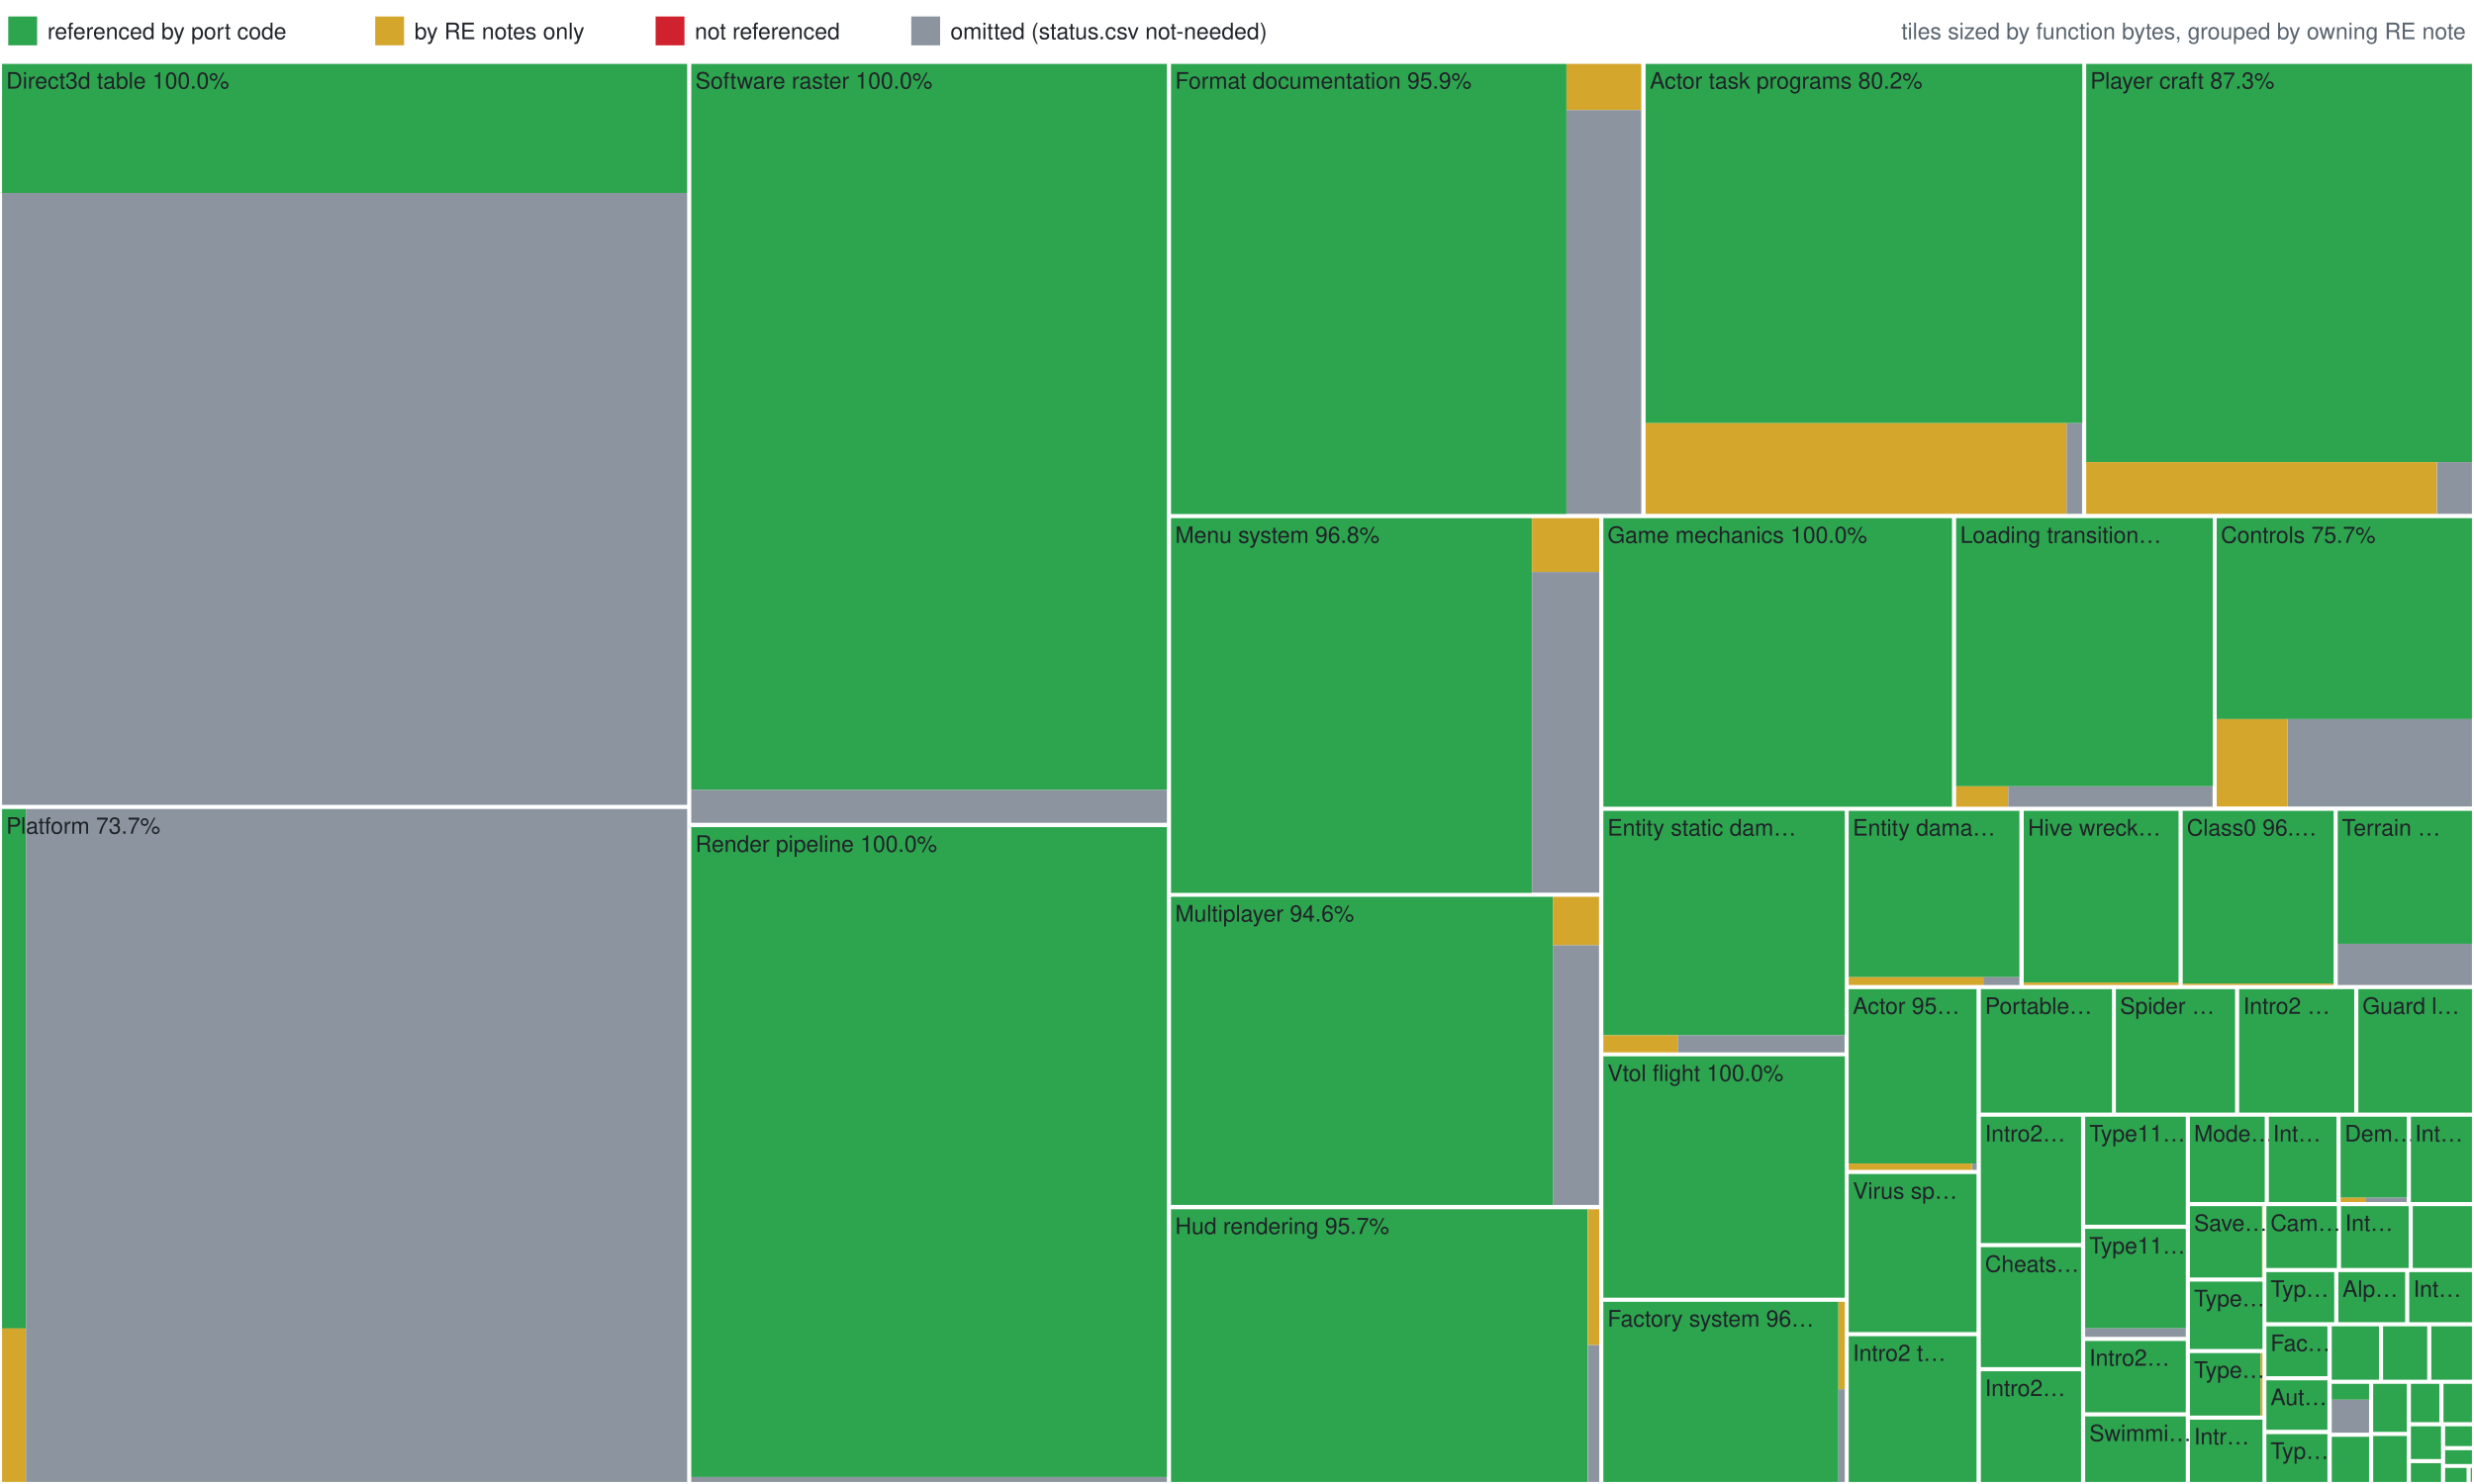
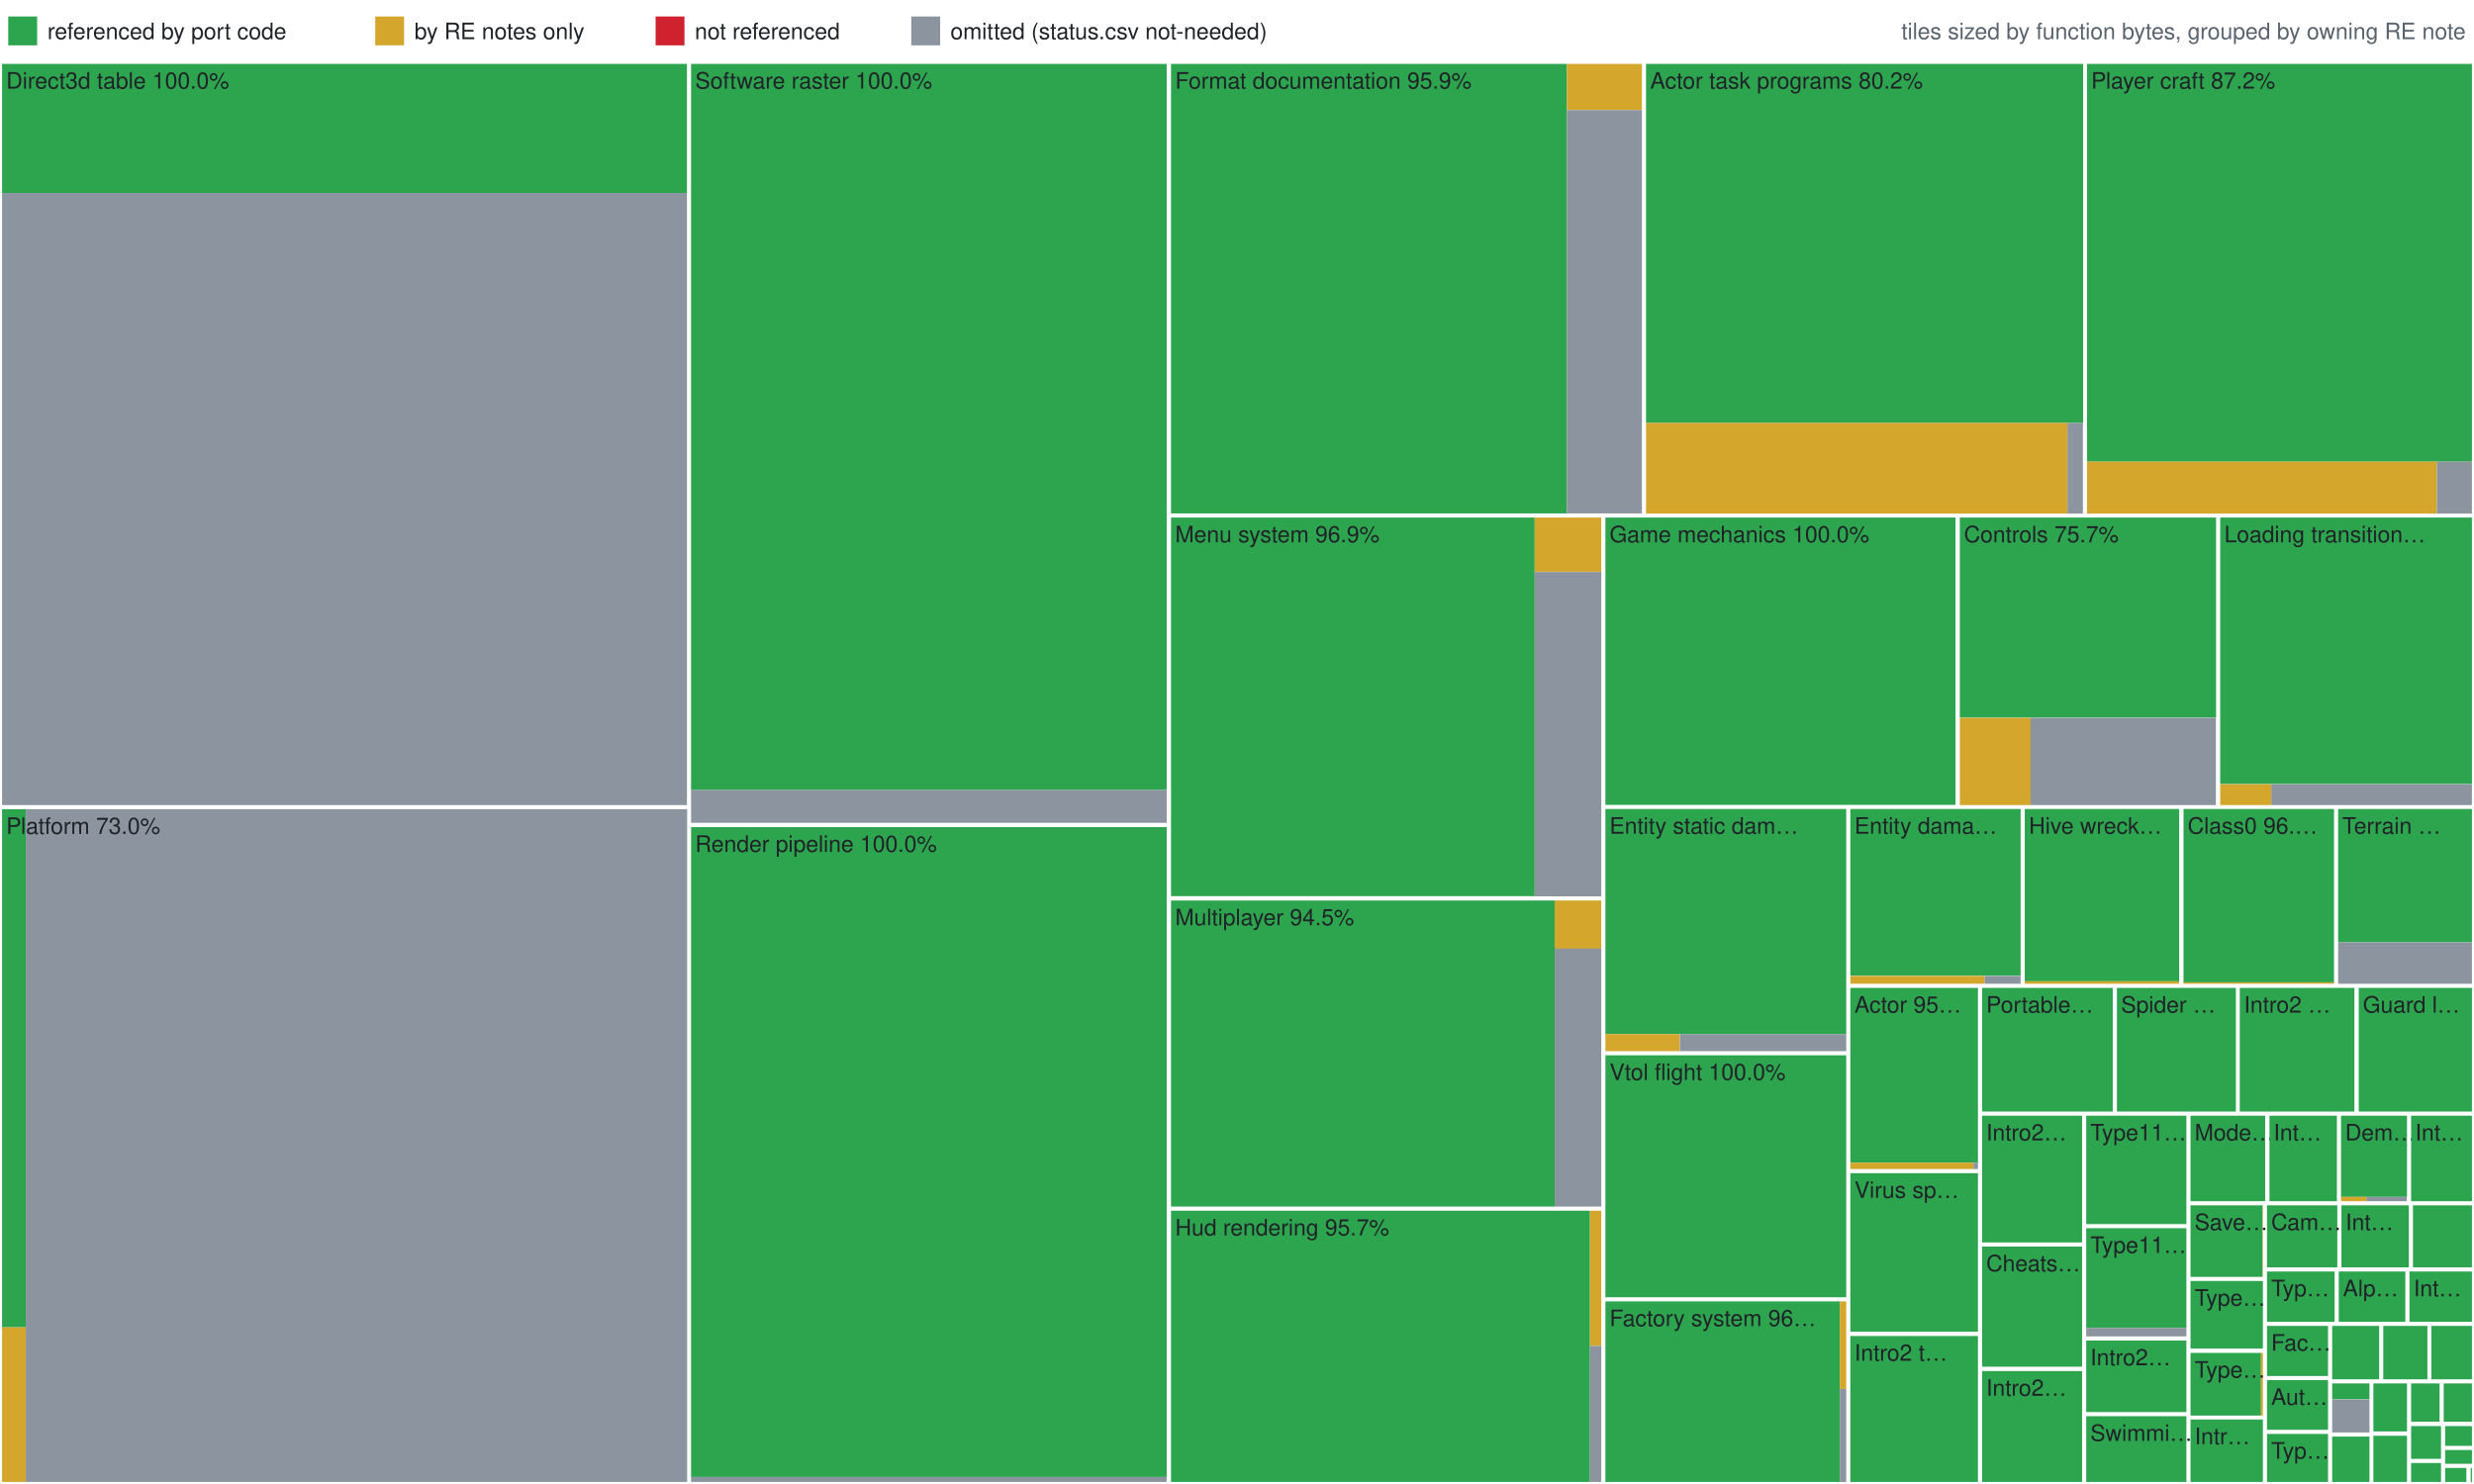
<svg xmlns="http://www.w3.org/2000/svg" width="1200" height="720" viewBox="0 0 1200 720" font-family="Segoe UI, Helvetica, Arial, sans-serif" font-size="11">
  <rect width="1200" height="720" fill="#ffffff" />
  <rect x="4" y="8" width="14" height="14" fill="#2da44e" />
  <text x="23" y="19" fill="#1f2328">referenced by port code</text>
  <rect x="182" y="8" width="14" height="14" fill="#d4a72c" />
  <text x="201" y="19" fill="#1f2328">by RE notes only</text>
  <rect x="318" y="8" width="14" height="14" fill="#cf222e" />
  <text x="337" y="19" fill="#1f2328">not referenced</text>
  <rect x="442" y="8" width="14" height="14" fill="#8c959f" />
  <text x="461" y="19" fill="#1f2328">omitted (status.csv not-needed)</text>
  <text x="1196" y="19" fill="#59636e" text-anchor="end">tiles sized by function bytes, grouped by owning RE note</text>
  <g>
-     <rect x="1" y="31" width="332.3" height="62.6" fill="#2da44e" />
-     <rect x="1" y="93.6" width="332.3" height="296.9" fill="#8c959f" />
+     <rect x="1" y="31" width="332.2" height="62.6" fill="#2da44e" />
+     <rect x="1" y="93.6" width="332.2" height="297" fill="#8c959f" />
    <text x="3" y="43" fill="#1f2328">Direct3d table 100.0%</text>
  </g>
  <g>
-     <rect x="1" y="392.5" width="11.6" height="252.1" fill="#2da44e" />
-     <rect x="1" y="644.5" width="11.6" height="74.5" fill="#d4a72c" />
-     <rect x="12.6" y="392.5" width="320.7" height="326.5" fill="#8c959f" />
-     <text x="3" y="404.5" fill="#1f2328">Platform 73.7%</text>
-   </g>
-   <g>
-     <rect x="335.3" y="31" width="230.7" height="352.3" fill="#2da44e" />
-     <rect x="335.3" y="383.3" width="230.7" height="15.9" fill="#8c959f" />
-     <text x="337.3" y="43" fill="#1f2328">Software raster 100.0%</text>
-   </g>
-   <g>
-     <rect x="335.3" y="401.3" width="230.7" height="315.3" fill="#2da44e" />
-     <rect x="335.3" y="716.6" width="230.7" height="2.4" fill="#8c959f" />
-     <text x="337.3" y="413.3" fill="#1f2328">Render pipeline 100.0%</text>
-   </g>
-   <g>
-     <rect x="568" y="31" width="191.8" height="218.4" fill="#2da44e" />
-     <rect x="759.8" y="31" width="36.3" height="22.4" fill="#d4a72c" />
-     <rect x="759.8" y="53.4" width="36.3" height="195.9" fill="#8c959f" />
+     <rect x="1" y="392.6" width="11.5" height="251.4" fill="#2da44e" />
+     <rect x="1" y="644" width="11.5" height="75" fill="#d4a72c" />
+     <rect x="12.5" y="392.6" width="320.8" height="326.4" fill="#8c959f" />
+     <text x="3" y="404.6" fill="#1f2328">Platform 73.0%</text>
+   </g>
+   <g>
+     <rect x="335.2" y="31" width="230.7" height="352.3" fill="#2da44e" />
+     <rect x="335.2" y="383.3" width="230.7" height="15.9" fill="#8c959f" />
+     <text x="337.2" y="43" fill="#1f2328">Software raster 100.0%</text>
+   </g>
+   <g>
+     <rect x="335.2" y="401.3" width="230.7" height="315.3" fill="#2da44e" />
+     <rect x="335.2" y="716.6" width="230.7" height="2.4" fill="#8c959f" />
+     <text x="337.2" y="413.3" fill="#1f2328">Render pipeline 100.0%</text>
+   </g>
+   <g>
+     <rect x="568" y="31" width="192" height="218.1" fill="#2da44e" />
+     <rect x="760" y="31" width="36.4" height="22.4" fill="#d4a72c" />
+     <rect x="760" y="53.4" width="36.4" height="195.7" fill="#8c959f" />
    <text x="570" y="43" fill="#1f2328">Format documentation 95.9%</text>
  </g>
  <g>
-     <rect x="798.2" y="31" width="211.8" height="174.3" fill="#2da44e" />
-     <rect x="798.2" y="205.3" width="204.2" height="44" fill="#d4a72c" />
-     <rect x="1002.4" y="205.3" width="7.5" height="44" fill="#8c959f" />
-     <text x="800.2" y="43" fill="#1f2328">Actor task programs 80.2%</text>
-   </g>
-   <g>
-     <rect x="1011.9" y="31" width="187.1" height="193.2" fill="#2da44e" />
-     <rect x="1011.9" y="224.2" width="170" height="25.1" fill="#d4a72c" />
-     <rect x="1182" y="224.2" width="17" height="25.1" fill="#8c959f" />
-     <text x="1013.9" y="43" fill="#1f2328">Player craft 87.3%</text>
-   </g>
-   <g>
-     <rect x="568" y="251.4" width="175" height="181.8" fill="#2da44e" />
-     <rect x="743.1" y="251.4" width="32.6" height="26.1" fill="#d4a72c" />
-     <rect x="743.1" y="277.5" width="32.6" height="155.6" fill="#8c959f" />
-     <text x="570" y="263.4" fill="#1f2328">Menu system 96.8%</text>
-   </g>
-   <g>
-     <rect x="568" y="435.1" width="185.2" height="149.5" fill="#2da44e" />
-     <rect x="753.2" y="435.1" width="22.4" height="23.5" fill="#d4a72c" />
-     <rect x="753.2" y="458.6" width="22.4" height="126" fill="#8c959f" />
-     <text x="570" y="447.1" fill="#1f2328">Multiplayer 94.6%</text>
-   </g>
-   <g>
-     <rect x="568" y="586.7" width="202.1" height="132.3" fill="#2da44e" />
-     <rect x="770.2" y="586.7" width="5.5" height="65.9" fill="#d4a72c" />
-     <rect x="770.2" y="652.6" width="5.5" height="66.4" fill="#8c959f" />
-     <text x="570" y="598.7" fill="#1f2328">Hud rendering 95.7%</text>
-   </g>
-   <g>
-     <rect x="777.7" y="251.4" width="169.1" height="140" fill="#2da44e" />
-     <text x="779.7" y="263.4" fill="#1f2328">Game mechanics 100.0%</text>
-   </g>
-   <g>
-     <rect x="948.8" y="251.4" width="124.5" height="130.1" fill="#2da44e" />
-     <rect x="948.8" y="381.5" width="25.3" height="9.9" fill="#d4a72c" />
-     <rect x="974.1" y="381.5" width="99.1" height="9.9" fill="#8c959f" />
-     <text x="950.8" y="263.4" fill="#1f2328">Loading transition…</text>
-   </g>
-   <g>
-     <rect x="1075.2" y="251.4" width="123.8" height="97.5" fill="#2da44e" />
-     <rect x="1075.2" y="348.9" width="34.2" height="42.4" fill="#d4a72c" />
-     <rect x="1109.5" y="348.9" width="89.5" height="42.4" fill="#8c959f" />
-     <text x="1077.2" y="263.4" fill="#1f2328">Controls 75.7%</text>
-   </g>
-   <g>
-     <rect x="777.7" y="393.4" width="117.1" height="108.9" fill="#2da44e" />
-     <rect x="777.7" y="502.3" width="36.1" height="8.3" fill="#d4a72c" />
-     <rect x="813.8" y="502.3" width="80.9" height="8.3" fill="#8c959f" />
-     <text x="779.7" y="405.4" fill="#1f2328">Entity static dam…</text>
-   </g>
-   <g>
-     <rect x="777.7" y="512.5" width="117.1" height="117.1" fill="#2da44e" />
-     <text x="779.7" y="524.5" fill="#1f2328">Vtol flight 100.0%</text>
-   </g>
-   <g>
-     <rect x="777.7" y="631.6" width="114" height="87.4" fill="#2da44e" />
-     <rect x="891.7" y="631.6" width="3.1" height="42.4" fill="#d4a72c" />
-     <rect x="891.7" y="674" width="3.1" height="45" fill="#8c959f" />
-     <text x="779.7" y="643.6" fill="#1f2328">Factory system 96…</text>
-   </g>
-   <g>
-     <rect x="896.7" y="393.4" width="82.8" height="80.7" fill="#2da44e" />
-     <rect x="896.7" y="474.1" width="65.3" height="3.8" fill="#d4a72c" />
-     <rect x="962" y="474.1" width="17.5" height="3.8" fill="#8c959f" />
-     <text x="898.7" y="405.4" fill="#1f2328">Entity dama…</text>
-   </g>
-   <g>
-     <rect x="981.6" y="393.4" width="75.1" height="83.3" fill="#2da44e" />
-     <rect x="981.6" y="476.7" width="75.1" height="1.2" fill="#d4a72c" />
-     <text x="983.6" y="405.4" fill="#1f2328">Hive wreck…</text>
-   </g>
-   <g>
-     <rect x="1058.7" y="393.4" width="73.2" height="83.9" fill="#2da44e" />
-     <rect x="1058.7" y="477.2" width="73.2" height="0.7" fill="#d4a72c" />
-     <text x="1060.7" y="405.4" fill="#1f2328">Class0 96.…</text>
-   </g>
-   <g>
-     <rect x="1133.9" y="393.4" width="65.1" height="64.5" fill="#2da44e" />
-     <rect x="1133.9" y="457.9" width="65.1" height="20" fill="#8c959f" />
-     <text x="1135.9" y="405.4" fill="#1f2328">Terrain …</text>
-   </g>
-   <g>
-     <rect x="896.7" y="479.9" width="62" height="84.6" fill="#2da44e" />
-     <rect x="896.7" y="564.5" width="59.8" height="3.1" fill="#d4a72c" />
-     <rect x="956.6" y="564.5" width="2.2" height="3.1" fill="#8c959f" />
-     <text x="898.7" y="491.9" fill="#1f2328">Actor 95…</text>
-   </g>
-   <g>
-     <rect x="896.7" y="569.6" width="62" height="76.7" fill="#2da44e" />
-     <text x="898.7" y="581.6" fill="#1f2328">Virus sp…</text>
-   </g>
-   <g>
-     <rect x="896.7" y="648.3" width="62" height="70.7" fill="#2da44e" />
-     <text x="898.7" y="660.3" fill="#1f2328">Intro2 t…</text>
-   </g>
-   <g>
-     <rect x="960.8" y="479.9" width="63.6" height="59.9" fill="#2da44e" />
-     <text x="962.8" y="491.9" fill="#1f2328">Portable…</text>
-   </g>
-   <g>
-     <rect x="1026.3" y="479.9" width="57.8" height="59.9" fill="#2da44e" />
-     <text x="1028.3" y="491.9" fill="#1f2328">Spider …</text>
-   </g>
-   <g>
-     <rect x="1086.1" y="479.9" width="55.8" height="59.9" fill="#2da44e" />
-     <text x="1088.1" y="491.9" fill="#1f2328">Intro2 …</text>
-   </g>
-   <g>
-     <rect x="1143.9" y="479.9" width="55.1" height="59.9" fill="#2da44e" />
-     <text x="1145.9" y="491.9" fill="#1f2328">Guard l…</text>
-   </g>
-   <g>
-     <rect x="960.8" y="541.8" width="48.6" height="61.3" fill="#2da44e" />
-     <text x="962.8" y="553.8" fill="#1f2328">Intro2…</text>
-   </g>
-   <g>
-     <rect x="960.8" y="605.1" width="48.6" height="58.2" fill="#2da44e" />
-     <rect x="960.8" y="663.3" width="48.6" height="0" fill="#8c959f" />
-     <text x="962.8" y="617.1" fill="#1f2328">Cheats…</text>
-   </g>
-   <g>
-     <rect x="960.8" y="665.3" width="48.6" height="53.7" fill="#2da44e" />
-     <text x="962.8" y="677.3" fill="#1f2328">Intro2…</text>
-   </g>
-   <g>
-     <rect x="1011.4" y="541.8" width="48.8" height="52.4" fill="#2da44e" />
-     <text x="1013.4" y="553.8" fill="#1f2328">Type11…</text>
-   </g>
-   <g>
-     <rect x="1011.4" y="596.2" width="48.8" height="48.3" fill="#2da44e" />
-     <rect x="1011.4" y="644.5" width="48.8" height="4.1" fill="#8c959f" />
-     <text x="1013.4" y="608.2" fill="#1f2328">Type11…</text>
-   </g>
-   <g>
-     <rect x="1011.4" y="650.6" width="48.8" height="34.6" fill="#2da44e" />
-     <text x="1013.4" y="662.6" fill="#1f2328">Intro2…</text>
-   </g>
-   <g>
-     <rect x="1011.4" y="687.2" width="48.8" height="31.8" fill="#2da44e" />
-     <text x="1013.4" y="699.2" fill="#1f2328">Swimmi…</text>
-   </g>
-   <g>
-     <rect x="1062.2" y="541.8" width="36.3" height="41.4" fill="#2da44e" />
-     <text x="1064.2" y="553.8" fill="#1f2328">Mode…</text>
-   </g>
-   <g>
-     <rect x="1100.5" y="541.8" width="32.8" height="41.4" fill="#2da44e" />
-     <text x="1102.5" y="553.8" fill="#1f2328">Int…</text>
-   </g>
-   <g>
-     <rect x="1135.3" y="541.8" width="32.1" height="39.3" fill="#2da44e" />
-     <rect x="1135.3" y="581.1" width="12.4" height="2.1" fill="#d4a72c" />
-     <rect x="1147.7" y="581.1" width="19.7" height="2.1" fill="#8c959f" />
-     <text x="1137.3" y="553.8" fill="#1f2328">Dem…</text>
-   </g>
-   <g>
-     <rect x="1169.4" y="541.8" width="29.6" height="41.4" fill="#2da44e" />
-     <text x="1171.4" y="553.8" fill="#1f2328">Int…</text>
-   </g>
-   <g>
-     <rect x="1062.2" y="585.2" width="35" height="34.6" fill="#2da44e" />
-     <rect x="1097.2" y="585.2" width="0.2" height="34.6" fill="#d4a72c" />
-     <text x="1064.2" y="597.2" fill="#1f2328">Save…</text>
-   </g>
-   <g>
-     <rect x="1062.2" y="621.8" width="35.2" height="32.7" fill="#2da44e" />
-     <text x="1064.2" y="633.8" fill="#1f2328">Type…</text>
-   </g>
-   <g>
-     <rect x="1062.2" y="656.5" width="34.3" height="30.3" fill="#2da44e" />
-     <rect x="1096.5" y="656.5" width="0.9" height="30.3" fill="#d4a72c" />
-     <text x="1064.2" y="668.5" fill="#1f2328">Type…</text>
-   </g>
-   <g>
-     <rect x="1062.2" y="688.8" width="35.2" height="30.2" fill="#2da44e" />
-     <text x="1064.2" y="700.8" fill="#1f2328">Intr…</text>
-   </g>
-   <g>
-     <rect x="1099.3" y="585.2" width="34.2" height="30" fill="#2da44e" />
-     <text x="1101.3" y="597.2" fill="#1f2328">Cam…</text>
-   </g>
-   <g>
-     <rect x="1135.5" y="585.2" width="32.8" height="30" fill="#2da44e" />
-     <text x="1137.5" y="597.2" fill="#1f2328">Int…</text>
-   </g>
-   <g>
-     <rect x="1170.3" y="585.2" width="28.7" height="30" fill="#2da44e" />
-   </g>
-   <g>
-     <rect x="1099.3" y="617.2" width="32.9" height="24.3" fill="#2da44e" />
-     <text x="1101.3" y="629.2" fill="#1f2328">Typ…</text>
-   </g>
-   <g>
-     <rect x="1134.2" y="617.2" width="32.4" height="24.3" fill="#2da44e" />
-     <text x="1136.2" y="629.2" fill="#1f2328">Alp…</text>
-   </g>
-   <g>
-     <rect x="1168.6" y="617.2" width="30.4" height="24.3" fill="#2da44e" />
-     <text x="1170.6" y="629.2" fill="#1f2328">Int…</text>
-   </g>
-   <g>
-     <rect x="1099.3" y="643.5" width="29.6" height="24.2" fill="#2da44e" />
-     <text x="1101.3" y="655.5" fill="#1f2328">Fac…</text>
-   </g>
-   <g>
-     <rect x="1099.3" y="669.7" width="29.6" height="24" fill="#2da44e" />
-     <text x="1101.3" y="681.7" fill="#1f2328">Aut…</text>
-   </g>
-   <g>
-     <rect x="1099.3" y="695.8" width="29.6" height="23.2" fill="#2da44e" />
-     <text x="1101.3" y="707.8" fill="#1f2328">Typ…</text>
-   </g>
-   <g>
-     <rect x="1131" y="643.5" width="22.9" height="25.9" fill="#2da44e" />
-   </g>
-   <g>
-     <rect x="1155.9" y="643.5" width="21.4" height="25.9" fill="#2da44e" />
-   </g>
-   <g>
-     <rect x="1179.3" y="643.5" width="19.7" height="25.9" fill="#2da44e" />
-   </g>
-   <g>
-     <rect x="1131" y="671.4" width="18.1" height="7.7" fill="#2da44e" />
-     <rect x="1131" y="679.1" width="18.1" height="16" fill="#8c959f" />
-   </g>
-   <g>
-     <rect x="1131" y="697.1" width="18.1" height="21.9" fill="#2da44e" />
-   </g>
-   <g>
-     <rect x="1151.1" y="671.4" width="16.3" height="23.3" fill="#2da44e" />
-   </g>
-   <g>
-     <rect x="1151.1" y="696.7" width="16.3" height="22.3" fill="#2da44e" />
-   </g>
-   <g>
-     <rect x="1169.4" y="671.4" width="13.8" height="18.6" fill="#2da44e" />
-   </g>
-   <g>
-     <rect x="1185.2" y="671.4" width="13.8" height="18.6" fill="#2da44e" />
-   </g>
-   <g>
-     <rect x="1169.4" y="692" width="14.6" height="15.9" fill="#2da44e" />
-   </g>
-   <g>
-     <rect x="1169.4" y="709.9" width="14.6" height="9.1" fill="#2da44e" />
-   </g>
-   <g>
-     <rect x="1186" y="692" width="13" height="9.6" fill="#2da44e" />
-   </g>
-   <g>
-     <rect x="1186" y="703.6" width="13" height="6.7" fill="#2da44e" />
-   </g>
-   <g>
-     <rect x="1186" y="712.2" width="10.4" height="6.8" fill="#2da44e" />
+     <rect x="798.4" y="31" width="212" height="174.2" fill="#2da44e" />
+     <rect x="798.4" y="205.2" width="204.4" height="44" fill="#d4a72c" />
+     <rect x="1002.8" y="205.2" width="7.5" height="44" fill="#8c959f" />
+     <text x="800.4" y="43" fill="#1f2328">Actor task programs 80.2%</text>
+   </g>
+   <g>
+     <rect x="1012.3" y="31" width="186.7" height="193" fill="#2da44e" />
+     <rect x="1012.3" y="224" width="169.7" height="25.2" fill="#d4a72c" />
+     <rect x="1182" y="224" width="17" height="25.2" fill="#8c959f" />
+     <text x="1014.3" y="43" fill="#1f2328">Player craft 87.2%</text>
+   </g>
+   <g>
+     <rect x="568" y="251.1" width="176.4" height="183.7" fill="#2da44e" />
+     <rect x="744.4" y="251.1" width="32.3" height="26.3" fill="#d4a72c" />
+     <rect x="744.4" y="277.5" width="32.3" height="157.4" fill="#8c959f" />
+     <text x="570" y="263.1" fill="#1f2328">Menu system 96.9%</text>
+   </g>
+   <g>
+     <rect x="568" y="436.9" width="186.2" height="148.5" fill="#2da44e" />
+     <rect x="754.1" y="436.9" width="22.6" height="23.4" fill="#d4a72c" />
+     <rect x="754.1" y="460.2" width="22.6" height="125.2" fill="#8c959f" />
+     <text x="570" y="448.9" fill="#1f2328">Multiplayer 94.5%</text>
+   </g>
+   <g>
+     <rect x="568" y="587.4" width="203.2" height="131.6" fill="#2da44e" />
+     <rect x="771.2" y="587.4" width="5.5" height="65.6" fill="#d4a72c" />
+     <rect x="771.2" y="653" width="5.5" height="66" fill="#8c959f" />
+     <text x="570" y="599.4" fill="#1f2328">Hud rendering 95.7%</text>
+   </g>
+   <g>
+     <rect x="778.7" y="251.1" width="169.8" height="139.4" fill="#2da44e" />
+     <text x="780.7" y="263.1" fill="#1f2328">Game mechanics 100.0%</text>
+   </g>
+   <g>
+     <rect x="950.6" y="251.1" width="124.3" height="97.1" fill="#2da44e" />
+     <rect x="950.6" y="348.3" width="34.4" height="42.3" fill="#d4a72c" />
+     <rect x="984.9" y="348.3" width="89.9" height="42.3" fill="#8c959f" />
+     <text x="952.6" y="263.1" fill="#1f2328">Controls 75.7%</text>
+   </g>
+   <g>
+     <rect x="1076.9" y="251.1" width="122.1" height="129.3" fill="#2da44e" />
+     <rect x="1076.9" y="380.5" width="24.9" height="10.1" fill="#d4a72c" />
+     <rect x="1101.7" y="380.5" width="97.3" height="10.1" fill="#8c959f" />
+     <text x="1078.9" y="263.1" fill="#1f2328">Loading transition…</text>
+   </g>
+   <g>
+     <rect x="778.7" y="392.5" width="116.8" height="109.2" fill="#2da44e" />
+     <rect x="778.7" y="501.7" width="36" height="8.3" fill="#d4a72c" />
+     <rect x="814.8" y="501.7" width="80.7" height="8.3" fill="#8c959f" />
+     <text x="780.7" y="404.5" fill="#1f2328">Entity static dam…</text>
+   </g>
+   <g>
+     <rect x="778.7" y="512" width="116.8" height="117.4" fill="#2da44e" />
+     <text x="780.7" y="524" fill="#1f2328">Vtol flight 100.0%</text>
+   </g>
+   <g>
+     <rect x="778.7" y="631.4" width="113.7" height="87.6" fill="#2da44e" />
+     <rect x="892.4" y="631.4" width="3.1" height="42.5" fill="#d4a72c" />
+     <rect x="892.4" y="673.9" width="3.1" height="45.1" fill="#8c959f" />
+     <text x="780.7" y="643.4" fill="#1f2328">Factory system 96…</text>
+   </g>
+   <g>
+     <rect x="897.5" y="392.5" width="82.6" height="80.9" fill="#2da44e" />
+     <rect x="897.5" y="473.5" width="65.1" height="3.8" fill="#d4a72c" />
+     <rect x="962.6" y="473.5" width="17.5" height="3.8" fill="#8c959f" />
+     <text x="899.5" y="404.5" fill="#1f2328">Entity dama…</text>
+   </g>
+   <g>
+     <rect x="982.1" y="392.5" width="74.9" height="83.6" fill="#2da44e" />
+     <rect x="982.1" y="476.1" width="74.9" height="1.2" fill="#d4a72c" />
+     <text x="984.1" y="404.5" fill="#1f2328">Hive wreck…</text>
+   </g>
+   <g>
+     <rect x="1059.1" y="392.5" width="73" height="84.1" fill="#2da44e" />
+     <rect x="1059.1" y="476.6" width="73" height="0.7" fill="#d4a72c" />
+     <text x="1061.1" y="404.5" fill="#1f2328">Class0 96.…</text>
+   </g>
+   <g>
+     <rect x="1134.1" y="392.5" width="64.9" height="64.7" fill="#2da44e" />
+     <rect x="1134.1" y="457.2" width="64.9" height="20.1" fill="#8c959f" />
+     <text x="1136.1" y="404.5" fill="#1f2328">Terrain …</text>
+   </g>
+   <g>
+     <rect x="897.5" y="479.3" width="61.9" height="84.8" fill="#2da44e" />
+     <rect x="897.5" y="564.1" width="59.7" height="3.1" fill="#d4a72c" />
+     <rect x="957.2" y="564.1" width="2.2" height="3.1" fill="#8c959f" />
+     <text x="899.5" y="491.3" fill="#1f2328">Actor 95…</text>
+   </g>
+   <g>
+     <rect x="897.5" y="569.2" width="61.9" height="76.9" fill="#2da44e" />
+     <text x="899.5" y="581.2" fill="#1f2328">Virus sp…</text>
+   </g>
+   <g>
+     <rect x="897.5" y="648.2" width="61.9" height="70.8" fill="#2da44e" />
+     <text x="899.5" y="660.2" fill="#1f2328">Intro2 t…</text>
+   </g>
+   <g>
+     <rect x="961.4" y="479.3" width="63.4" height="60" fill="#2da44e" />
+     <text x="963.4" y="491.3" fill="#1f2328">Portable…</text>
+   </g>
+   <g>
+     <rect x="1026.8" y="479.3" width="57.7" height="60" fill="#2da44e" />
+     <text x="1028.8" y="491.3" fill="#1f2328">Spider …</text>
+   </g>
+   <g>
+     <rect x="1086.4" y="479.3" width="55.6" height="60" fill="#2da44e" />
+     <text x="1088.4" y="491.3" fill="#1f2328">Intro2 …</text>
+   </g>
+   <g>
+     <rect x="1144.1" y="479.3" width="54.9" height="60" fill="#2da44e" />
+     <text x="1146.1" y="491.3" fill="#1f2328">Guard l…</text>
+   </g>
+   <g>
+     <rect x="961.4" y="541.3" width="48.5" height="61.5" fill="#2da44e" />
+     <text x="963.4" y="553.3" fill="#1f2328">Intro2…</text>
+   </g>
+   <g>
+     <rect x="961.4" y="604.8" width="48.5" height="58.3" fill="#2da44e" />
+     <rect x="961.4" y="663.1" width="48.5" height="0" fill="#8c959f" />
+     <text x="963.4" y="616.8" fill="#1f2328">Cheats…</text>
+   </g>
+   <g>
+     <rect x="961.4" y="665.2" width="48.5" height="53.8" fill="#2da44e" />
+     <text x="963.4" y="677.2" fill="#1f2328">Intro2…</text>
+   </g>
+   <g>
+     <rect x="1011.9" y="541.3" width="48.6" height="52.6" fill="#2da44e" />
+     <text x="1013.9" y="553.3" fill="#1f2328">Type11…</text>
+   </g>
+   <g>
+     <rect x="1011.9" y="595.9" width="48.6" height="48.4" fill="#2da44e" />
+     <rect x="1011.9" y="644.3" width="48.6" height="4.1" fill="#8c959f" />
+     <text x="1013.9" y="607.9" fill="#1f2328">Type11…</text>
+   </g>
+   <g>
+     <rect x="1011.9" y="650.4" width="48.6" height="34.7" fill="#2da44e" />
+     <text x="1013.9" y="662.4" fill="#1f2328">Intro2…</text>
+   </g>
+   <g>
+     <rect x="1011.9" y="687.1" width="48.6" height="31.9" fill="#2da44e" />
+     <text x="1013.9" y="699.1" fill="#1f2328">Swimmi…</text>
+   </g>
+   <g>
+     <rect x="1062.5" y="541.3" width="36.2" height="41.5" fill="#2da44e" />
+     <text x="1064.5" y="553.3" fill="#1f2328">Mode…</text>
+   </g>
+   <g>
+     <rect x="1100.8" y="541.3" width="32.7" height="41.5" fill="#2da44e" />
+     <text x="1102.8" y="553.3" fill="#1f2328">Int…</text>
+   </g>
+   <g>
+     <rect x="1135.5" y="541.3" width="32" height="39.4" fill="#2da44e" />
+     <rect x="1135.5" y="580.7" width="12.4" height="2.1" fill="#d4a72c" />
+     <rect x="1147.8" y="580.7" width="19.6" height="2.1" fill="#8c959f" />
+     <text x="1137.5" y="553.3" fill="#1f2328">Dem…</text>
+   </g>
+   <g>
+     <rect x="1169.5" y="541.3" width="29.5" height="41.5" fill="#2da44e" />
+     <text x="1171.5" y="553.3" fill="#1f2328">Int…</text>
+   </g>
+   <g>
+     <rect x="1062.5" y="584.8" width="34.9" height="34.7" fill="#2da44e" />
+     <rect x="1097.4" y="584.8" width="0.2" height="34.7" fill="#d4a72c" />
+     <text x="1064.5" y="596.8" fill="#1f2328">Save…</text>
+   </g>
+   <g>
+     <rect x="1062.5" y="621.5" width="35.1" height="32.8" fill="#2da44e" />
+     <text x="1064.5" y="633.5" fill="#1f2328">Type…</text>
+   </g>
+   <g>
+     <rect x="1062.5" y="656.4" width="34.2" height="30.4" fill="#2da44e" />
+     <rect x="1096.7" y="656.4" width="0.9" height="30.4" fill="#d4a72c" />
+     <text x="1064.5" y="668.4" fill="#1f2328">Type…</text>
+   </g>
+   <g>
+     <rect x="1062.5" y="688.7" width="35.1" height="30.3" fill="#2da44e" />
+     <text x="1064.5" y="700.7" fill="#1f2328">Intr…</text>
+   </g>
+   <g>
+     <rect x="1099.6" y="584.8" width="34.1" height="30.1" fill="#2da44e" />
+     <text x="1101.6" y="596.8" fill="#1f2328">Cam…</text>
+   </g>
+   <g>
+     <rect x="1135.7" y="584.8" width="32.7" height="30.1" fill="#2da44e" />
+     <text x="1137.7" y="596.8" fill="#1f2328">Int…</text>
+   </g>
+   <g>
+     <rect x="1170.4" y="584.8" width="28.6" height="30.1" fill="#2da44e" />
+   </g>
+   <g>
+     <rect x="1099.6" y="616.9" width="32.8" height="24.4" fill="#2da44e" />
+     <text x="1101.6" y="628.9" fill="#1f2328">Typ…</text>
+   </g>
+   <g>
+     <rect x="1134.4" y="616.9" width="32.3" height="24.4" fill="#2da44e" />
+     <text x="1136.4" y="628.9" fill="#1f2328">Alp…</text>
+   </g>
+   <g>
+     <rect x="1168.7" y="616.9" width="30.3" height="24.4" fill="#2da44e" />
+     <text x="1170.7" y="628.9" fill="#1f2328">Int…</text>
+   </g>
+   <g>
+     <rect x="1099.6" y="643.3" width="29.6" height="24.3" fill="#2da44e" />
+     <text x="1101.6" y="655.3" fill="#1f2328">Fac…</text>
+   </g>
+   <g>
+     <rect x="1099.6" y="669.6" width="29.6" height="24.1" fill="#2da44e" />
+     <text x="1101.6" y="681.6" fill="#1f2328">Aut…</text>
+   </g>
+   <g>
+     <rect x="1099.6" y="695.7" width="29.6" height="23.3" fill="#2da44e" />
+     <text x="1101.6" y="707.7" fill="#1f2328">Typ…</text>
+   </g>
+   <g>
+     <rect x="1131.2" y="643.3" width="22.8" height="25.9" fill="#2da44e" />
+   </g>
+   <g>
+     <rect x="1156" y="643.3" width="21.4" height="25.9" fill="#2da44e" />
+   </g>
+   <g>
+     <rect x="1179.3" y="643.3" width="19.7" height="25.9" fill="#2da44e" />
+   </g>
+   <g>
+     <rect x="1131.2" y="671.2" width="18.1" height="7.7" fill="#2da44e" />
+     <rect x="1131.2" y="679" width="18.1" height="16" fill="#8c959f" />
+   </g>
+   <g>
+     <rect x="1131.2" y="697" width="18.1" height="22" fill="#2da44e" />
+   </g>
+   <g>
+     <rect x="1151.2" y="671.2" width="16.3" height="23.3" fill="#2da44e" />
+   </g>
+   <g>
+     <rect x="1151.2" y="696.6" width="16.3" height="22.4" fill="#2da44e" />
+   </g>
+   <g>
+     <rect x="1169.5" y="671.2" width="13.8" height="18.6" fill="#2da44e" />
+   </g>
+   <g>
+     <rect x="1185.3" y="671.2" width="13.7" height="18.6" fill="#2da44e" />
+   </g>
+   <g>
+     <rect x="1169.5" y="691.9" width="14.5" height="15.9" fill="#2da44e" />
+   </g>
+   <g>
+     <rect x="1169.5" y="709.8" width="14.5" height="9.2" fill="#2da44e" />
+   </g>
+   <g>
+     <rect x="1186" y="691.9" width="13" height="9.6" fill="#2da44e" />
+   </g>
+   <g>
+     <rect x="1186" y="703.5" width="13" height="6.7" fill="#2da44e" />
+   </g>
+   <g>
+     <rect x="1186" y="712.2" width="10.3" height="6.8" fill="#2da44e" />
  </g>
  <g>
    <rect x="1198.4" y="712.2" width="0.6" height="6.8" fill="#2da44e" />
  </g>
</svg>
